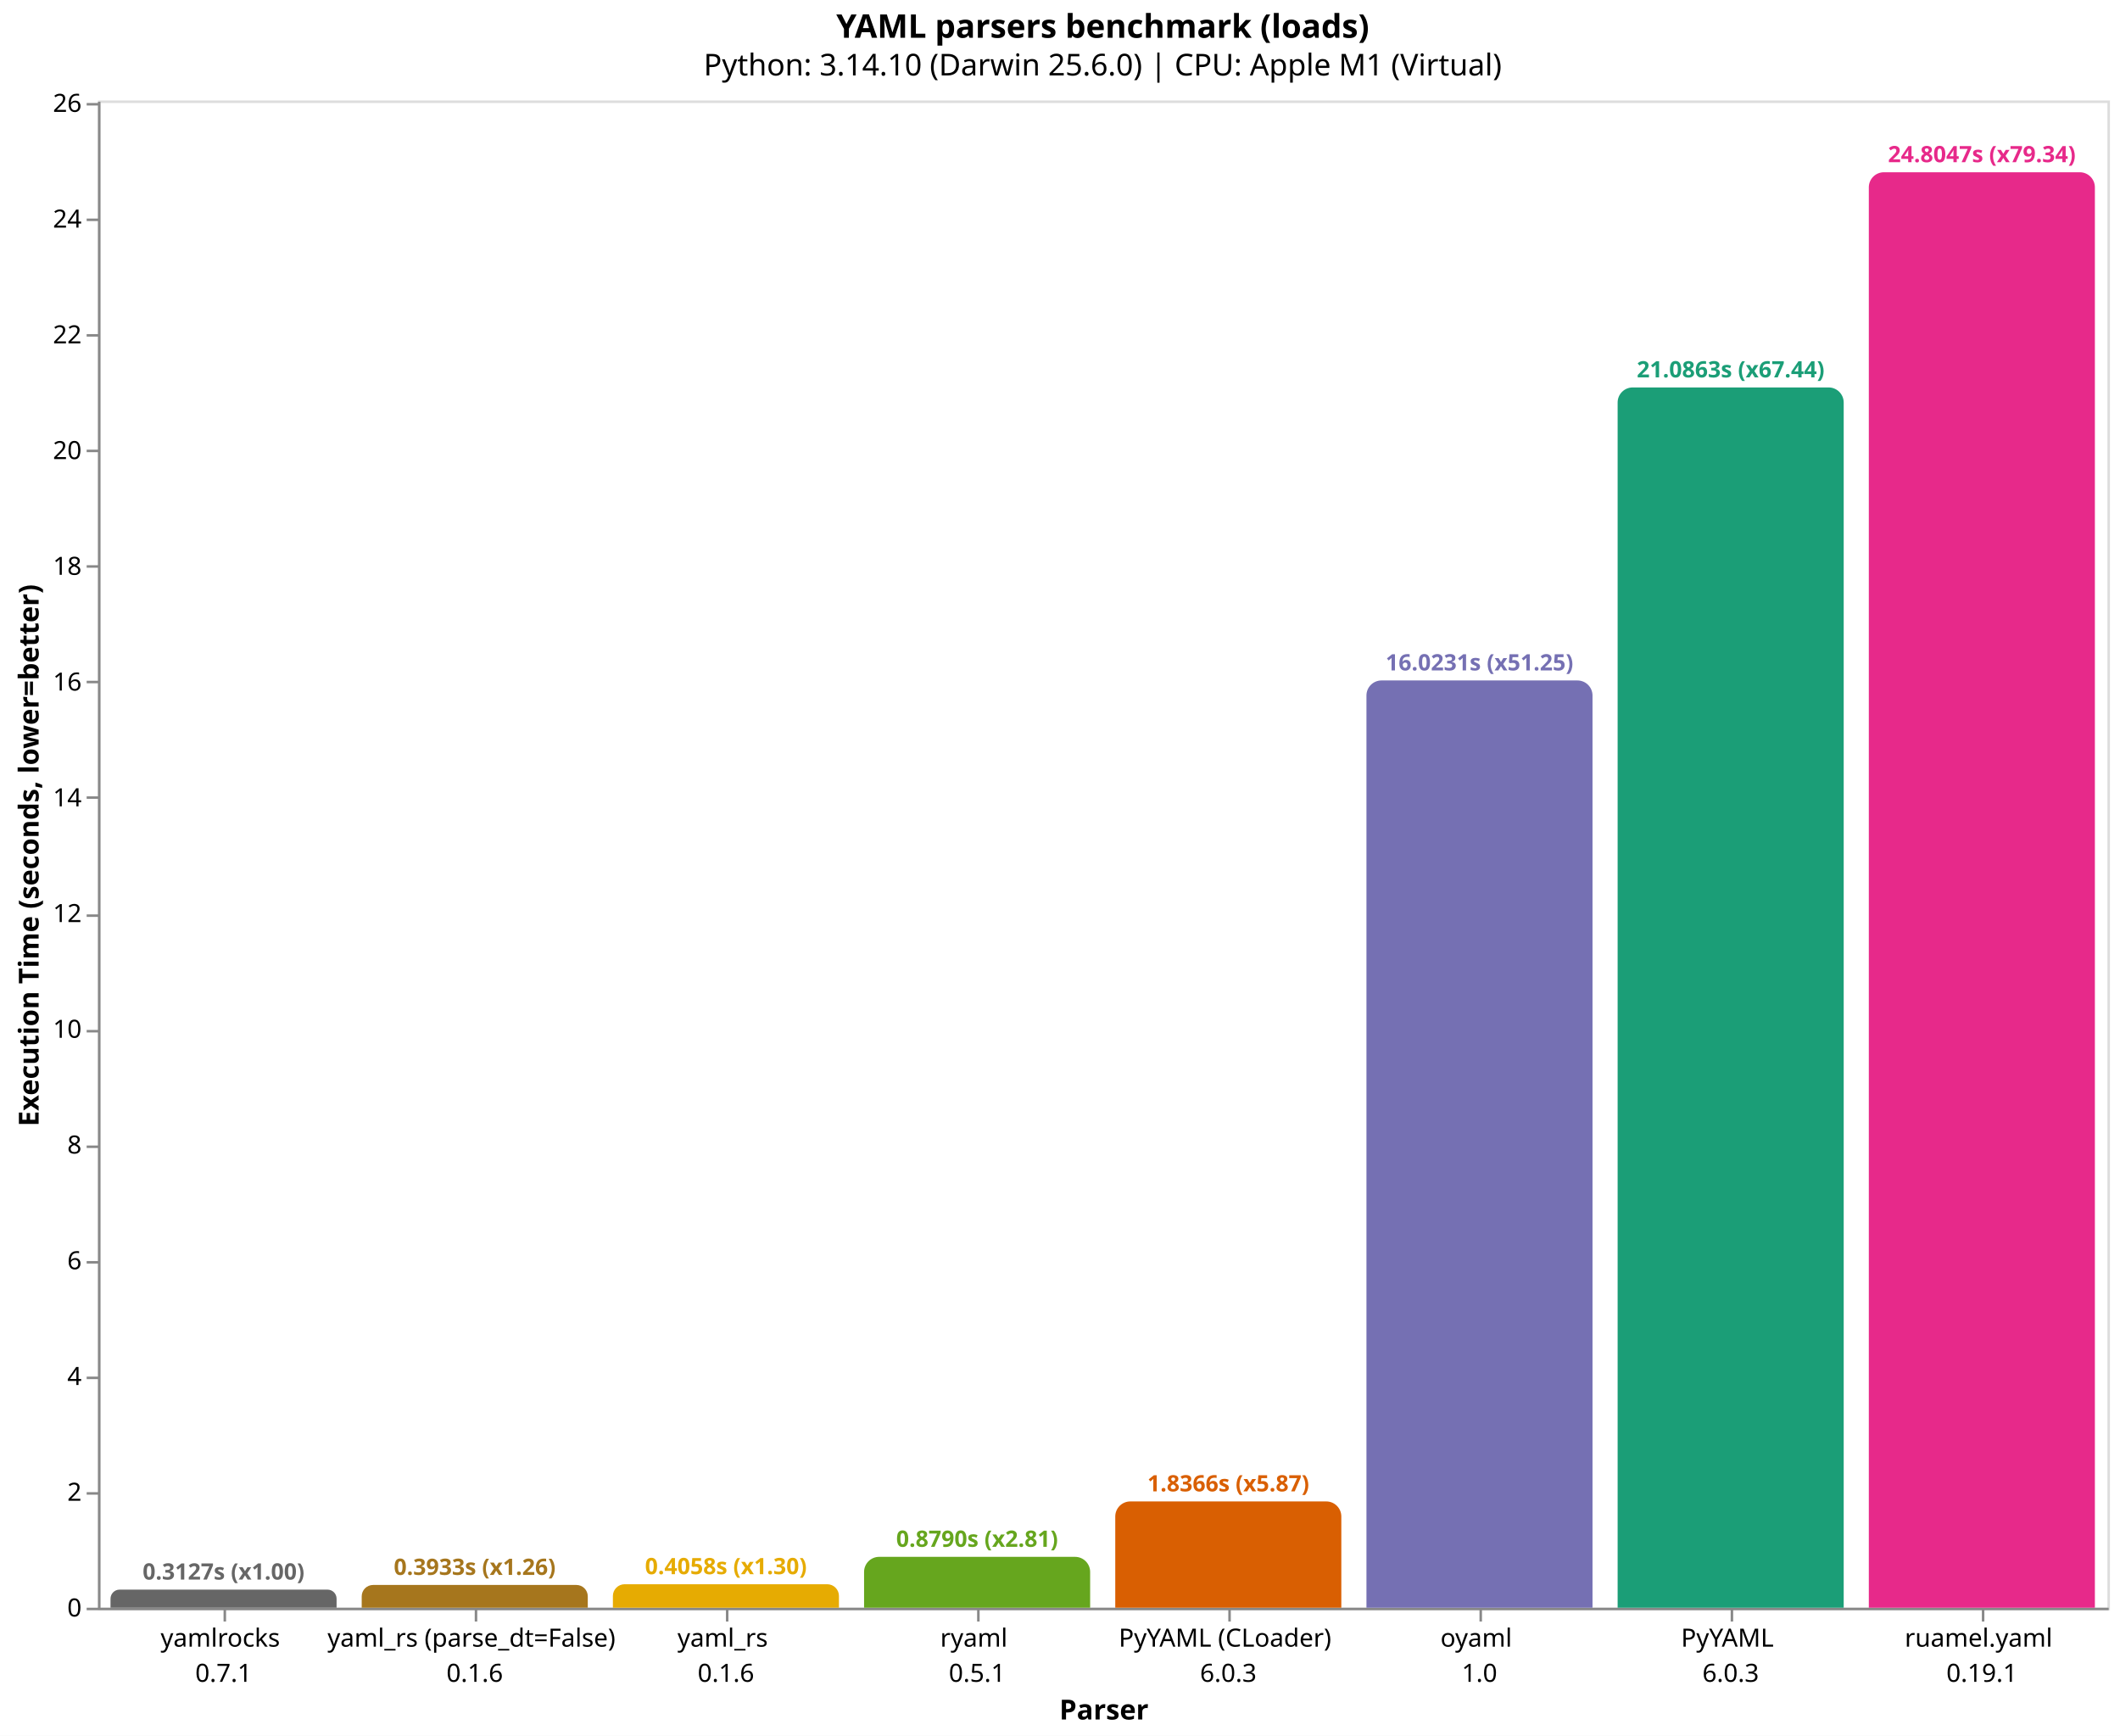
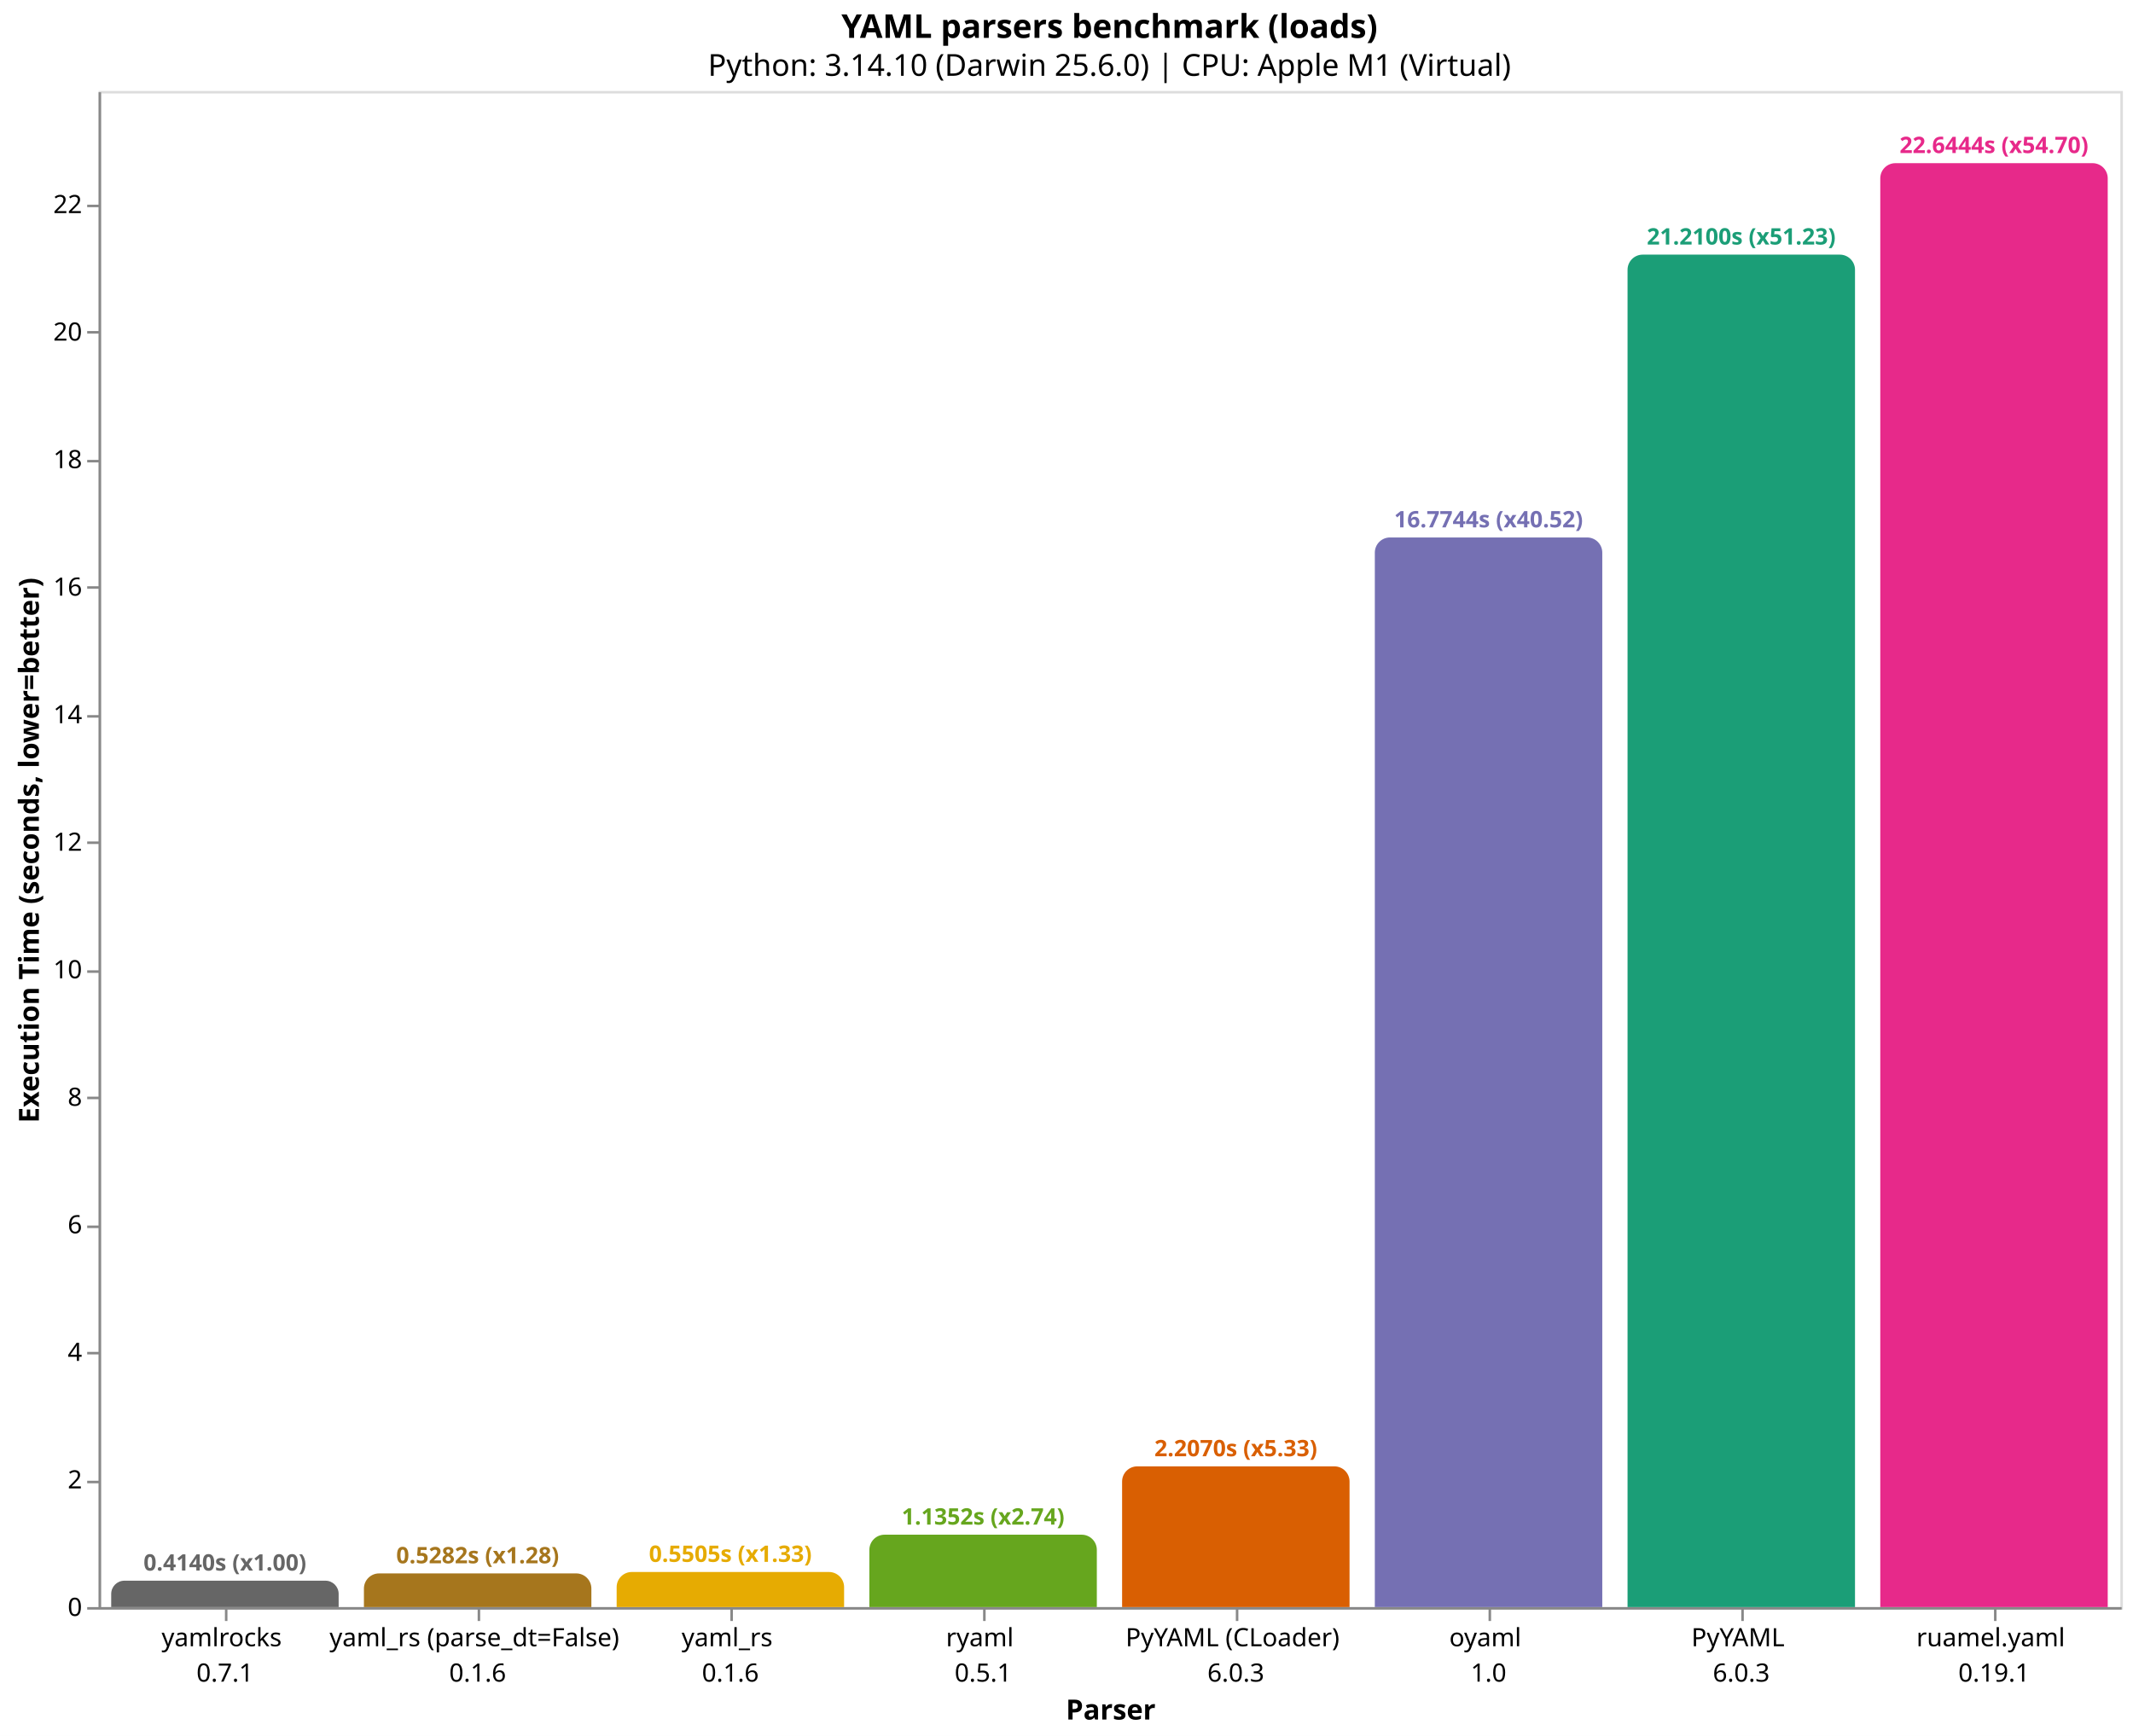
- <svg xmlns="http://www.w3.org/2000/svg" version="1.1" class="marks" width="844" height="691" viewBox="0 0 844 691">
-   <rect width="844" height="691" fill="white" />
-   <g fill="none" stroke-miterlimit="10" transform="translate(39,40)">
+ <svg xmlns="http://www.w3.org/2000/svg" version="1.1" class="marks" width="844" height="687" viewBox="0 0 844 687">
+   <rect width="844" height="687" fill="white" />
+   <g fill="none" stroke-miterlimit="10" transform="translate(39,36)">
    <g class="mark-group role-frame root" role="graphics-object" aria-roledescription="group mark container">
      <g transform="translate(0,0)">
        <path class="background" aria-hidden="true" d="M0.5,0.5h800v600h-800Z" stroke="#ddd" />
        <g>
          <g class="mark-group role-axis" role="graphics-symbol" aria-roledescription="axis" aria-label="X-axis titled 'Parser' for a discrete scale with 8 values: yamlrocks&#10;0.7.1, yaml_rs (parse_dt=False)&#10;0.1.6, yaml_rs&#10;0.1.6, ryaml&#10;0.5.1, PyYAML (CLoader)&#10;6.0.3, ending with ruamel.yaml&#10;0.19.1">
            <g transform="translate(0.5,600.5)">
              <path class="background" aria-hidden="true" d="M0,0h0v0h0Z" pointer-events="none" />
              <g>
                <g class="mark-rule role-axis-tick" pointer-events="none">
                  <line transform="translate(50,0)" x2="0" y2="5" stroke="#888" stroke-width="1" opacity="1" />
                  <line transform="translate(150,0)" x2="0" y2="5" stroke="#888" stroke-width="1" opacity="1" />
                  <line transform="translate(250,0)" x2="0" y2="5" stroke="#888" stroke-width="1" opacity="1" />
                  <line transform="translate(350,0)" x2="0" y2="5" stroke="#888" stroke-width="1" opacity="1" />
                  <line transform="translate(450,0)" x2="0" y2="5" stroke="#888" stroke-width="1" opacity="1" />
                  <line transform="translate(550,0)" x2="0" y2="5" stroke="#888" stroke-width="1" opacity="1" />
                  <line transform="translate(650,0)" x2="0" y2="5" stroke="#888" stroke-width="1" opacity="1" />
                  <line transform="translate(750,0)" x2="0" y2="5" stroke="#888" stroke-width="1" opacity="1" />
                </g>
                <g class="mark-text role-axis-label" pointer-events="none">
                  <text text-anchor="middle" transform="translate(49.5,15)" font-family="sans-serif" font-size="10px" fill="#000" opacity="1">
                    <tspan>yamlrocks</tspan>
                    <tspan x="0" dy="14">0.7.1</tspan>
                  </text>
                  <text text-anchor="middle" transform="translate(149.5,15)" font-family="sans-serif" font-size="10px" fill="#000" opacity="1">
                    <tspan>yaml_rs (parse_dt=False)</tspan>
                    <tspan x="0" dy="14">0.1.6</tspan>
                  </text>
                  <text text-anchor="middle" transform="translate(249.5,15)" font-family="sans-serif" font-size="10px" fill="#000" opacity="1">
                    <tspan>yaml_rs</tspan>
                    <tspan x="0" dy="14">0.1.6</tspan>
                  </text>
                  <text text-anchor="middle" transform="translate(349.5,15)" font-family="sans-serif" font-size="10px" fill="#000" opacity="1">
                    <tspan>ryaml</tspan>
                    <tspan x="0" dy="14">0.5.1</tspan>
                  </text>
                  <text text-anchor="middle" transform="translate(449.5,15)" font-family="sans-serif" font-size="10px" fill="#000" opacity="1">
                    <tspan>PyYAML (CLoader)</tspan>
                    <tspan x="0" dy="14">6.0.3</tspan>
                  </text>
                  <text text-anchor="middle" transform="translate(549.5,15)" font-family="sans-serif" font-size="10px" fill="#000" opacity="1">
                    <tspan>oyaml</tspan>
                    <tspan x="0" dy="14">1.0</tspan>
                  </text>
                  <text text-anchor="middle" transform="translate(649.5,15)" font-family="sans-serif" font-size="10px" fill="#000" opacity="1">
                    <tspan>PyYAML</tspan>
                    <tspan x="0" dy="14">6.0.3</tspan>
                  </text>
                  <text text-anchor="middle" transform="translate(749.5,15)" font-family="sans-serif" font-size="10px" fill="#000" opacity="1">
                    <tspan>ruamel.yaml</tspan>
                    <tspan x="0" dy="14">0.19.1</tspan>
                  </text>
                </g>
                <g class="mark-rule role-axis-domain" pointer-events="none">
                  <line transform="translate(0,0)" x2="800" y2="0" stroke="#888" stroke-width="1" opacity="1" />
                </g>
                <g class="mark-text role-axis-title" pointer-events="none">
                  <text text-anchor="middle" transform="translate(400,44)" font-family="sans-serif" font-size="11px" font-weight="bold" fill="#000" opacity="1">Parser</text>
                </g>
              </g>
              <path class="foreground" aria-hidden="true" d="" pointer-events="none" display="none" />
            </g>
          </g>
-           <g class="mark-group role-axis" role="graphics-symbol" aria-roledescription="axis" aria-label="Y-axis titled 'Execution Time (seconds, lower=better)' for a linear scale with values from 0 to 26">
+           <g class="mark-group role-axis" role="graphics-symbol" aria-roledescription="axis" aria-label="Y-axis titled 'Execution Time (seconds, lower=better)' for a linear scale with values from 0 to 24">
            <g transform="translate(0.5,0.5)">
              <path class="background" aria-hidden="true" d="M0,0h0v0h0Z" pointer-events="none" />
              <g>
                <g class="mark-rule role-axis-tick" pointer-events="none">
                  <line transform="translate(0,600)" x2="-5" y2="0" stroke="#888" stroke-width="1" opacity="1" />
-                   <line transform="translate(0,554)" x2="-5" y2="0" stroke="#888" stroke-width="1" opacity="1" />
-                   <line transform="translate(0,508)" x2="-5" y2="0" stroke="#888" stroke-width="1" opacity="1" />
-                   <line transform="translate(0,462)" x2="-5" y2="0" stroke="#888" stroke-width="1" opacity="1" />
-                   <line transform="translate(0,416)" x2="-5" y2="0" stroke="#888" stroke-width="1" opacity="1" />
-                   <line transform="translate(0,370)" x2="-5" y2="0" stroke="#888" stroke-width="1" opacity="1" />
-                   <line transform="translate(0,324)" x2="-5" y2="0" stroke="#888" stroke-width="1" opacity="1" />
-                   <line transform="translate(0,277)" x2="-5" y2="0" stroke="#888" stroke-width="1" opacity="1" />
-                   <line transform="translate(0,231)" x2="-5" y2="0" stroke="#888" stroke-width="1" opacity="1" />
-                   <line transform="translate(0,185)" x2="-5" y2="0" stroke="#888" stroke-width="1" opacity="1" />
-                   <line transform="translate(0,139)" x2="-5" y2="0" stroke="#888" stroke-width="1" opacity="1" />
-                   <line transform="translate(0,93)" x2="-5" y2="0" stroke="#888" stroke-width="1" opacity="1" />
-                   <line transform="translate(0,47)" x2="-5" y2="0" stroke="#888" stroke-width="1" opacity="1" />
-                   <line transform="translate(0,1)" x2="-5" y2="0" stroke="#888" stroke-width="1" opacity="1" />
+                   <line transform="translate(0,550)" x2="-5" y2="0" stroke="#888" stroke-width="1" opacity="1" />
+                   <line transform="translate(0,499)" x2="-5" y2="0" stroke="#888" stroke-width="1" opacity="1" />
+                   <line transform="translate(0,449)" x2="-5" y2="0" stroke="#888" stroke-width="1" opacity="1" />
+                   <line transform="translate(0,398)" x2="-5" y2="0" stroke="#888" stroke-width="1" opacity="1" />
+                   <line transform="translate(0,348)" x2="-5" y2="0" stroke="#888" stroke-width="1" opacity="1" />
+                   <line transform="translate(0,297)" x2="-5" y2="0" stroke="#888" stroke-width="1" opacity="1" />
+                   <line transform="translate(0,247)" x2="-5" y2="0" stroke="#888" stroke-width="1" opacity="1" />
+                   <line transform="translate(0,196)" x2="-5" y2="0" stroke="#888" stroke-width="1" opacity="1" />
+                   <line transform="translate(0,146)" x2="-5" y2="0" stroke="#888" stroke-width="1" opacity="1" />
+                   <line transform="translate(0,95)" x2="-5" y2="0" stroke="#888" stroke-width="1" opacity="1" />
+                   <line transform="translate(0,45)" x2="-5" y2="0" stroke="#888" stroke-width="1" opacity="1" />
                </g>
                <g class="mark-text role-axis-label" pointer-events="none">
                  <text text-anchor="end" transform="translate(-7,603)" font-family="sans-serif" font-size="10px" fill="#000" opacity="1">0</text>
-                   <text text-anchor="end" transform="translate(-7,556.9258)" font-family="sans-serif" font-size="10px" fill="#000" opacity="1">2</text>
-                   <text text-anchor="end" transform="translate(-7,510.8516)" font-family="sans-serif" font-size="10px" fill="#000" opacity="1">4</text>
-                   <text text-anchor="end" transform="translate(-7,464.7773)" font-family="sans-serif" font-size="10px" fill="#000" opacity="1">6</text>
-                   <text text-anchor="end" transform="translate(-7,418.7031)" font-family="sans-serif" font-size="10px" fill="#000" opacity="1">8</text>
-                   <text text-anchor="end" transform="translate(-7,372.6289)" font-family="sans-serif" font-size="10px" fill="#000" opacity="1">10</text>
-                   <text text-anchor="end" transform="translate(-7,326.5547)" font-family="sans-serif" font-size="10px" fill="#000" opacity="1">12</text>
-                   <text text-anchor="end" transform="translate(-7,280.4805)" font-family="sans-serif" font-size="10px" fill="#000" opacity="1">14</text>
-                   <text text-anchor="end" transform="translate(-7,234.4062)" font-family="sans-serif" font-size="10px" fill="#000" opacity="1">16</text>
-                   <text text-anchor="end" transform="translate(-7,188.332)" font-family="sans-serif" font-size="10px" fill="#000" opacity="1">18</text>
-                   <text text-anchor="end" transform="translate(-7,142.2578)" font-family="sans-serif" font-size="10px" fill="#000" opacity="1">20</text>
-                   <text text-anchor="end" transform="translate(-7,96.18358)" font-family="sans-serif" font-size="10px" fill="#000" opacity="1">22</text>
-                   <text text-anchor="end" transform="translate(-7,50.10936)" font-family="sans-serif" font-size="10px" fill="#000" opacity="1">24</text>
-                   <text text-anchor="end" transform="translate(-7,4.035137)" font-family="sans-serif" font-size="10px" fill="#000" opacity="1">26</text>
+                   <text text-anchor="end" transform="translate(-7,552.5302)" font-family="sans-serif" font-size="10px" fill="#000" opacity="1">2</text>
+                   <text text-anchor="end" transform="translate(-7,502.0605)" font-family="sans-serif" font-size="10px" fill="#000" opacity="1">4</text>
+                   <text text-anchor="end" transform="translate(-7,451.5907)" font-family="sans-serif" font-size="10px" fill="#000" opacity="1">6</text>
+                   <text text-anchor="end" transform="translate(-7,401.1209)" font-family="sans-serif" font-size="10px" fill="#000" opacity="1">8</text>
+                   <text text-anchor="end" transform="translate(-7,350.6511)" font-family="sans-serif" font-size="10px" fill="#000" opacity="1">10</text>
+                   <text text-anchor="end" transform="translate(-7,300.1814)" font-family="sans-serif" font-size="10px" fill="#000" opacity="1">12</text>
+                   <text text-anchor="end" transform="translate(-7,249.7116)" font-family="sans-serif" font-size="10px" fill="#000" opacity="1">14</text>
+                   <text text-anchor="end" transform="translate(-7,199.2418)" font-family="sans-serif" font-size="10px" fill="#000" opacity="1">16</text>
+                   <text text-anchor="end" transform="translate(-7,148.772)" font-family="sans-serif" font-size="10px" fill="#000" opacity="1">18</text>
+                   <text text-anchor="end" transform="translate(-7,98.30226)" font-family="sans-serif" font-size="10px" fill="#000" opacity="1">20</text>
+                   <text text-anchor="end" transform="translate(-7,47.83249)" font-family="sans-serif" font-size="10px" fill="#000" opacity="1">22</text>
                </g>
                <g class="mark-rule role-axis-domain" pointer-events="none">
                  <line transform="translate(0,600)" x2="0" y2="-600" stroke="#888" stroke-width="1" opacity="1" />
                </g>
                <g class="mark-text role-axis-title" pointer-events="none">
                  <text text-anchor="middle" transform="translate(-22.12305,300) rotate(-90) translate(0,-2)" font-family="sans-serif" font-size="11px" font-weight="bold" fill="#000" opacity="1">Execution Time (seconds, lower=better)</text>
                </g>
              </g>
              <path class="foreground" aria-hidden="true" d="" pointer-events="none" display="none" />
            </g>
          </g>
          <g class="mark-group role-scope" role="graphics-object" aria-roledescription="group mark container">
-             <g transform="translate(5,592.7973)">
-               <path class="background" aria-hidden="true" d="M3.601,0L86.399,0C88.386,0,90,1.614,90,3.601L90,7.203C90,7.203,90,7.203,90,7.203L0,7.203C0,7.203,0,7.203,0,7.203L0,3.601C0,1.614,1.614,0,3.601,0Z" />
+             <g transform="translate(5,589.5532)">
+               <path class="background" aria-hidden="true" d="M5.223,0L84.777,0C87.659,0,90,2.341,90,5.223L90,10.447C90,10.447,90,10.447,90,10.447L0,10.447C0,10.447,0,10.447,0,10.447L0,5.223C0,2.341,2.341,0,5.223,0Z" />
              <g clip-path="url(#clip1)">
                <g class="mark-group role-scope" role="graphics-object" aria-roledescription="group mark container">
-                   <g transform="translate(0,-592.7973)">
-                     <path class="background" aria-hidden="true" d="M0,0h90v0h-90Z" />
-                     <g>
-                       <g class="mark-rect role-mark layer_0_marks" role="graphics-object" aria-roledescription="rect mark container">
-                         <path aria-label="Parser: yamlrocks&#10;0.7.1; Execution Time (seconds, lower=better): 0.312656013667; parser: yamlrocks; Execution Time (s): 0.3127; Slowdown: 1.00" role="graphics-symbol" aria-roledescription="bar" d="M0,592.797h90v7.203h-90Z" fill="#666666" />
-                       </g>
-                     </g>
-                     <path class="foreground" aria-hidden="true" d="" display="none" />
-                   </g>
-                 </g>
-               </g>
-               <path class="foreground" aria-hidden="true" d="" display="none" />
-             </g>
-             <g transform="translate(105,590.9389)">
-               <path class="background" aria-hidden="true" d="M4.531,0L85.469,0C87.97,0,90,2.03,90,4.531L90,9.061C90,9.061,90,9.061,90,9.061L0,9.061C0,9.061,0,9.061,0,9.061L0,4.531C0,2.03,2.03,0,4.531,0Z" />
+                   <g transform="translate(0,-589.5532)">
+                     <path class="background" aria-hidden="true" d="M0,0h90v0h-90Z" />
+                     <g>
+                       <g class="mark-rect role-mark layer_0_marks" role="graphics-object" aria-roledescription="rect mark container">
+                         <path aria-label="Parser: yamlrocks&#10;0.7.1; Execution Time (seconds, lower=better): 0.413980694667; parser: yamlrocks; Execution Time (s): 0.4140; Slowdown: 1.00" role="graphics-symbol" aria-roledescription="bar" d="M0,589.553h90v10.447h-90Z" fill="#666666" />
+                       </g>
+                     </g>
+                     <path class="foreground" aria-hidden="true" d="" display="none" />
+                   </g>
+                 </g>
+               </g>
+               <path class="foreground" aria-hidden="true" d="" display="none" />
+             </g>
+             <g transform="translate(105,586.6718)">
+               <path class="background" aria-hidden="true" d="M6,0L84,0C87.311,0,90,2.689,90,6L90,13.328C90,13.328,90,13.328,90,13.328L0,13.328C0,13.328,0,13.328,0,13.328L0,6C0,2.689,2.689,0,6,0Z" />
              <g clip-path="url(#clip2)">
                <g class="mark-group role-scope" role="graphics-object" aria-roledescription="group mark container">
-                   <g transform="translate(0,-590.9389)">
-                     <path class="background" aria-hidden="true" d="M0,0h90v0h-90Z" />
-                     <g>
-                       <g class="mark-rect role-mark layer_0_marks" role="graphics-object" aria-roledescription="rect mark container">
-                         <path aria-label="Parser: yaml_rs (parse_dt=False)&#10;0.1.6; Execution Time (seconds, lower=better): 0.393325222333; parser: yaml_rs (parse_dt=False); Execution Time (s): 0.3933; Slowdown: 1.26" role="graphics-symbol" aria-roledescription="bar" d="M0,590.939h90v9.061h-90Z" fill="#a6761d" />
-                       </g>
-                     </g>
-                     <path class="foreground" aria-hidden="true" d="" display="none" />
-                   </g>
-                 </g>
-               </g>
-               <path class="foreground" aria-hidden="true" d="" display="none" />
-             </g>
-             <g transform="translate(205,590.6516)">
-               <path class="background" aria-hidden="true" d="M4.674,0L85.326,0C87.906,0,90,2.094,90,4.674L90,9.348C90,9.348,90,9.348,90,9.348L0,9.348C0,9.348,0,9.348,0,9.348L0,4.674C0,2.094,2.094,0,4.674,0Z" />
+                   <g transform="translate(0,-586.6718)">
+                     <path class="background" aria-hidden="true" d="M0,0h90v0h-90Z" />
+                     <g>
+                       <g class="mark-rect role-mark layer_0_marks" role="graphics-object" aria-roledescription="rect mark container">
+                         <path aria-label="Parser: yaml_rs (parse_dt=False)&#10;0.1.6; Execution Time (seconds, lower=better): 0.528167180667; parser: yaml_rs (parse_dt=False); Execution Time (s): 0.5282; Slowdown: 1.28" role="graphics-symbol" aria-roledescription="bar" d="M0,586.672h90v13.328h-90Z" fill="#a6761d" />
+                       </g>
+                     </g>
+                     <path class="foreground" aria-hidden="true" d="" display="none" />
+                   </g>
+                 </g>
+               </g>
+               <path class="foreground" aria-hidden="true" d="" display="none" />
+             </g>
+             <g transform="translate(205,586.1094)">
+               <path class="background" aria-hidden="true" d="M6,0L84,0C87.311,0,90,2.689,90,6L90,13.891C90,13.891,90,13.891,90,13.891L0,13.891C0,13.891,0,13.891,0,13.891L0,6C0,2.689,2.689,0,6,0Z" />
              <g clip-path="url(#clip3)">
                <g class="mark-group role-scope" role="graphics-object" aria-roledescription="group mark container">
-                   <g transform="translate(0,-590.6516)">
-                     <path class="background" aria-hidden="true" d="M0,0h90v0h-90Z" />
-                     <g>
-                       <g class="mark-rect role-mark layer_0_marks" role="graphics-object" aria-roledescription="rect mark container">
-                         <path aria-label="Parser: yaml_rs&#10;0.1.6; Execution Time (seconds, lower=better): 0.405795555333; parser: yaml_rs; Execution Time (s): 0.4058; Slowdown: 1.30" role="graphics-symbol" aria-roledescription="bar" d="M0,590.652h90v9.348h-90Z" fill="#e6ab02" />
-                       </g>
-                     </g>
-                     <path class="foreground" aria-hidden="true" d="" display="none" />
-                   </g>
-                 </g>
-               </g>
-               <path class="foreground" aria-hidden="true" d="" display="none" />
-             </g>
-             <g transform="translate(305,579.751)">
-               <path class="background" aria-hidden="true" d="M6,0L84,0C87.311,0,90,2.689,90,6L90,20.249C90,20.249,90,20.249,90,20.249L0,20.249C0,20.249,0,20.249,0,20.249L0,6C0,2.689,2.689,0,6,0Z" />
+                   <g transform="translate(0,-586.1094)">
+                     <path class="background" aria-hidden="true" d="M0,0h90v0h-90Z" />
+                     <g>
+                       <g class="mark-rect role-mark layer_0_marks" role="graphics-object" aria-roledescription="rect mark container">
+                         <path aria-label="Parser: yaml_rs&#10;0.1.6; Execution Time (seconds, lower=better): 0.550451083667; parser: yaml_rs; Execution Time (s): 0.5505; Slowdown: 1.33" role="graphics-symbol" aria-roledescription="bar" d="M0,586.109h90v13.891h-90Z" fill="#e6ab02" />
+                       </g>
+                     </g>
+                     <path class="foreground" aria-hidden="true" d="" display="none" />
+                   </g>
+                 </g>
+               </g>
+               <path class="foreground" aria-hidden="true" d="" display="none" />
+             </g>
+             <g transform="translate(305,571.3522)">
+               <path class="background" aria-hidden="true" d="M6,0L84,0C87.311,0,90,2.689,90,6L90,28.648C90,28.648,90,28.648,90,28.648L0,28.648C0,28.648,0,28.648,0,28.648L0,6C0,2.689,2.689,0,6,0Z" />
              <g clip-path="url(#clip4)">
                <g class="mark-group role-scope" role="graphics-object" aria-roledescription="group mark container">
-                   <g transform="translate(0,-579.751)">
-                     <path class="background" aria-hidden="true" d="M0,0h90v0h-90Z" />
-                     <g>
-                       <g class="mark-rect role-mark layer_0_marks" role="graphics-object" aria-roledescription="rect mark container">
-                         <path aria-label="Parser: ryaml&#10;0.5.1; Execution Time (seconds, lower=better): 0.878972889; parser: ryaml; Execution Time (s): 0.8790; Slowdown: 2.81" role="graphics-symbol" aria-roledescription="bar" d="M0,579.751h90v20.249h-90Z" fill="#66a61e" />
-                       </g>
-                     </g>
-                     <path class="foreground" aria-hidden="true" d="" display="none" />
-                   </g>
-                 </g>
-               </g>
-               <path class="foreground" aria-hidden="true" d="" display="none" />
-             </g>
-             <g transform="translate(405,557.6895)">
-               <path class="background" aria-hidden="true" d="M6,0L84,0C87.311,0,90,2.689,90,6L90,42.311C90,42.311,90,42.311,90,42.311L0,42.311C0,42.311,0,42.311,0,42.311L0,6C0,2.689,2.689,0,6,0Z" />
+                   <g transform="translate(0,-571.3522)">
+                     <path class="background" aria-hidden="true" d="M0,0h90v0h-90Z" />
+                     <g>
+                       <g class="mark-rect role-mark layer_0_marks" role="graphics-object" aria-roledescription="rect mark container">
+                         <path aria-label="Parser: ryaml&#10;0.5.1; Execution Time (seconds, lower=better): 1.13524400033; parser: ryaml; Execution Time (s): 1.1352; Slowdown: 2.74" role="graphics-symbol" aria-roledescription="bar" d="M0,571.352h90v28.648h-90Z" fill="#66a61e" />
+                       </g>
+                     </g>
+                     <path class="foreground" aria-hidden="true" d="" display="none" />
+                   </g>
+                 </g>
+               </g>
+               <path class="foreground" aria-hidden="true" d="" display="none" />
+             </g>
+             <g transform="translate(405,544.3077)">
+               <path class="background" aria-hidden="true" d="M6,0L84,0C87.311,0,90,2.689,90,6L90,55.692C90,55.692,90,55.692,90,55.692L0,55.692C0,55.692,0,55.692,0,55.692L0,6C0,2.689,2.689,0,6,0Z" />
              <g clip-path="url(#clip5)">
                <g class="mark-group role-scope" role="graphics-object" aria-roledescription="group mark container">
-                   <g transform="translate(0,-557.6895)">
-                     <path class="background" aria-hidden="true" d="M0,0h90v0h-90Z" />
-                     <g>
-                       <g class="mark-rect role-mark layer_0_marks" role="graphics-object" aria-roledescription="rect mark container">
-                         <path aria-label="Parser: PyYAML (CLoader)&#10;6.0.3; Execution Time (seconds, lower=better): 1.836624097; parser: PyYAML (CLoader); Execution Time (s): 1.8366; Slowdown: 5.87" role="graphics-symbol" aria-roledescription="bar" d="M0,557.689h90v42.311h-90Z" fill="#d95f02" />
-                       </g>
-                     </g>
-                     <path class="foreground" aria-hidden="true" d="" display="none" />
-                   </g>
-                 </g>
-               </g>
-               <path class="foreground" aria-hidden="true" d="" display="none" />
-             </g>
-             <g transform="translate(505,230.875)">
-               <path class="background" aria-hidden="true" d="M6,0L84,0C87.311,0,90,2.689,90,6L90,369.125C90,369.125,90,369.125,90,369.125L0,369.125C0,369.125,0,369.125,0,369.125L0,6C0,2.689,2.689,0,6,0Z" />
+                   <g transform="translate(0,-544.3077)">
+                     <path class="background" aria-hidden="true" d="M0,0h90v0h-90Z" />
+                     <g>
+                       <g class="mark-rect role-mark layer_0_marks" role="graphics-object" aria-roledescription="rect mark container">
+                         <path aria-label="Parser: PyYAML (CLoader)&#10;6.0.3; Execution Time (seconds, lower=better): 2.20695606933; parser: PyYAML (CLoader); Execution Time (s): 2.2070; Slowdown: 5.33" role="graphics-symbol" aria-roledescription="bar" d="M0,544.308h90v55.692h-90Z" fill="#d95f02" />
+                       </g>
+                     </g>
+                     <path class="foreground" aria-hidden="true" d="" display="none" />
+                   </g>
+                 </g>
+               </g>
+               <path class="foreground" aria-hidden="true" d="" display="none" />
+             </g>
+             <g transform="translate(505,176.6998)">
+               <path class="background" aria-hidden="true" d="M6,0L84,0C87.311,0,90,2.689,90,6L90,423.3C90,423.3,90,423.3,90,423.3L0,423.3C0,423.3,0,423.3,0,423.3L0,6C0,2.689,2.689,0,6,0Z" />
              <g clip-path="url(#clip6)">
                <g class="mark-group role-scope" role="graphics-object" aria-roledescription="group mark container">
-                   <g transform="translate(0,-230.875)">
-                     <path class="background" aria-hidden="true" d="M0,0h90v0h-90Z" />
-                     <g>
-                       <g class="mark-rect role-mark layer_0_marks" role="graphics-object" aria-roledescription="rect mark container">
-                         <path aria-label="Parser: oyaml&#10;1.0; Execution Time (seconds, lower=better): 16.023061139; parser: oyaml; Execution Time (s): 16.0231; Slowdown: 51.25" role="graphics-symbol" aria-roledescription="bar" d="M0,230.875h90v369.125h-90Z" fill="#7570b3" />
-                       </g>
-                     </g>
-                     <path class="foreground" aria-hidden="true" d="" display="none" />
-                   </g>
-                 </g>
-               </g>
-               <path class="foreground" aria-hidden="true" d="" display="none" />
-             </g>
-             <g transform="translate(605,114.232)">
-               <path class="background" aria-hidden="true" d="M6,0L84,0C87.311,0,90,2.689,90,6L90,485.768C90,485.768,90,485.768,90,485.768L0,485.768C0,485.768,0,485.768,0,485.768L0,6C0,2.689,2.689,0,6,0Z" />
+                   <g transform="translate(0,-176.6998)">
+                     <path class="background" aria-hidden="true" d="M0,0h90v0h-90Z" />
+                     <g>
+                       <g class="mark-rect role-mark layer_0_marks" role="graphics-object" aria-roledescription="rect mark container">
+                         <path aria-label="Parser: oyaml&#10;1.0; Execution Time (seconds, lower=better): 16.7744060973; parser: oyaml; Execution Time (s): 16.7744; Slowdown: 40.52" role="graphics-symbol" aria-roledescription="bar" d="M0,176.7h90v423.3h-90Z" fill="#7570b3" />
+                       </g>
+                     </g>
+                     <path class="foreground" aria-hidden="true" d="" display="none" />
+                   </g>
+                 </g>
+               </g>
+               <path class="foreground" aria-hidden="true" d="" display="none" />
+             </g>
+             <g transform="translate(605,64.76921)">
+               <path class="background" aria-hidden="true" d="M6,0L84,0C87.311,0,90,2.689,90,6L90,535.231C90,535.231,90,535.231,90,535.231L0,535.231C0,535.231,0,535.231,0,535.231L0,6C0,2.689,2.689,0,6,0Z" />
              <g clip-path="url(#clip7)">
                <g class="mark-group role-scope" role="graphics-object" aria-roledescription="group mark container">
-                   <g transform="translate(0,-114.232)">
-                     <path class="background" aria-hidden="true" d="M0,0h90v0h-90Z" />
-                     <g>
-                       <g class="mark-rect role-mark layer_0_marks" role="graphics-object" aria-roledescription="rect mark container">
-                         <path aria-label="Parser: PyYAML&#10;6.0.3; Execution Time (seconds, lower=better): 21.0863264587; parser: PyYAML; Execution Time (s): 21.0863; Slowdown: 67.44" role="graphics-symbol" aria-roledescription="bar" d="M0,114.232h90v485.768h-90Z" fill="#1b9e77" />
+                   <g transform="translate(0,-64.76921)">
+                     <path class="background" aria-hidden="true" d="M0,0h90v0h-90Z" />
+                     <g>
+                       <g class="mark-rect role-mark layer_0_marks" role="graphics-object" aria-roledescription="rect mark container">
+                         <path aria-label="Parser: PyYAML&#10;6.0.3; Execution Time (seconds, lower=better): 21.209953972; parser: PyYAML; Execution Time (s): 21.2100; Slowdown: 51.23" role="graphics-symbol" aria-roledescription="bar" d="M0,64.769h90v535.231h-90Z" fill="#1b9e77" />
                      </g>
                    </g>
                    <path class="foreground" aria-hidden="true" d="" display="none" />
                  </g>
                </g>
              </g>
              <path class="foreground" aria-hidden="true" d="" display="none" />
            </g>
            <g transform="translate(705,28.57143)">
              <path class="background" aria-hidden="true" d="M6,0L84,0C87.311,0,90,2.689,90,6L90,571.429C90,571.429,90,571.429,90,571.429L0,571.429C0,571.429,0,571.429,0,571.429L0,6C0,2.689,2.689,0,6,0Z" />
              <g clip-path="url(#clip8)">
                <g class="mark-group role-scope" role="graphics-object" aria-roledescription="group mark container">
                  <g transform="translate(0,-28.57143)">
                    <path class="background" aria-hidden="true" d="M0,0h90v0h-90Z" />
                    <g>
                      <g class="mark-rect role-mark layer_0_marks" role="graphics-object" aria-roledescription="rect mark container">
-                         <path aria-label="Parser: ruamel.yaml&#10;0.19.1; Execution Time (seconds, lower=better): 24.804698514; parser: ruamel.yaml; Execution Time (s): 24.8047; Slowdown: 79.34" role="graphics-symbol" aria-roledescription="bar" d="M0,28.571h90v571.429h-90Z" fill="#e7298a" />
+                         <path aria-label="Parser: ruamel.yaml&#10;0.19.1; Execution Time (seconds, lower=better): 22.6443880837; parser: ruamel.yaml; Execution Time (s): 22.6444; Slowdown: 54.70" role="graphics-symbol" aria-roledescription="bar" d="M0,28.571h90v571.429h-90Z" fill="#e7298a" />
                      </g>
                    </g>
                    <path class="foreground" aria-hidden="true" d="" display="none" />
                  </g>
                </g>
              </g>
              <path class="foreground" aria-hidden="true" d="" display="none" />
            </g>
          </g>
          <g class="mark-text role-mark layer_1_marks" role="graphics-object" aria-roledescription="text mark container">
-             <text aria-label="Parser: yamlrocks&#10;0.7.1; Execution Time (seconds, lower=better): 0.312656013667; parser: yamlrocks; label: 0.3127s (x1.00); Execution Time (s): 0.3127; Slowdown: 1.00" role="graphics-symbol" aria-roledescription="text mark" text-anchor="middle" transform="translate(50,588.7973)" font-family="sans-serif" font-size="9px" font-weight="bold" fill="#666666">0.3127s (x1.00)</text>
-             <text aria-label="Parser: yaml_rs (parse_dt=False)&#10;0.1.6; Execution Time (seconds, lower=better): 0.393325222333; parser: yaml_rs (parse_dt=False); label: 0.3933s (x1.26); Execution Time (s): 0.3933; Slowdown: 1.26" role="graphics-symbol" aria-roledescription="text mark" text-anchor="middle" transform="translate(150,586.9389)" font-family="sans-serif" font-size="9px" font-weight="bold" fill="#a6761d">0.3933s (x1.26)</text>
-             <text aria-label="Parser: yaml_rs&#10;0.1.6; Execution Time (seconds, lower=better): 0.405795555333; parser: yaml_rs; label: 0.4058s (x1.30); Execution Time (s): 0.4058; Slowdown: 1.30" role="graphics-symbol" aria-roledescription="text mark" text-anchor="middle" transform="translate(250,586.6516)" font-family="sans-serif" font-size="9px" font-weight="bold" fill="#e6ab02">0.4058s (x1.30)</text>
-             <text aria-label="Parser: ryaml&#10;0.5.1; Execution Time (seconds, lower=better): 0.878972889; parser: ryaml; label: 0.8790s (x2.81); Execution Time (s): 0.8790; Slowdown: 2.81" role="graphics-symbol" aria-roledescription="text mark" text-anchor="middle" transform="translate(350,575.751)" font-family="sans-serif" font-size="9px" font-weight="bold" fill="#66a61e">0.8790s (x2.81)</text>
-             <text aria-label="Parser: PyYAML (CLoader)&#10;6.0.3; Execution Time (seconds, lower=better): 1.836624097; parser: PyYAML (CLoader); label: 1.8366s (x5.87); Execution Time (s): 1.8366; Slowdown: 5.87" role="graphics-symbol" aria-roledescription="text mark" text-anchor="middle" transform="translate(450,553.6895)" font-family="sans-serif" font-size="9px" font-weight="bold" fill="#d95f02">1.8366s (x5.87)</text>
-             <text aria-label="Parser: oyaml&#10;1.0; Execution Time (seconds, lower=better): 16.023061139; parser: oyaml; label: 16.0231s (x51.25); Execution Time (s): 16.0231; Slowdown: 51.25" role="graphics-symbol" aria-roledescription="text mark" text-anchor="middle" transform="translate(550,226.875)" font-family="sans-serif" font-size="9px" font-weight="bold" fill="#7570b3">16.0231s (x51.25)</text>
-             <text aria-label="Parser: PyYAML&#10;6.0.3; Execution Time (seconds, lower=better): 21.0863264587; parser: PyYAML; label: 21.0863s (x67.44); Execution Time (s): 21.0863; Slowdown: 67.44" role="graphics-symbol" aria-roledescription="text mark" text-anchor="middle" transform="translate(650,110.232)" font-family="sans-serif" font-size="9px" font-weight="bold" fill="#1b9e77">21.0863s (x67.44)</text>
-             <text aria-label="Parser: ruamel.yaml&#10;0.19.1; Execution Time (seconds, lower=better): 24.804698514; parser: ruamel.yaml; label: 24.8047s (x79.34); Execution Time (s): 24.8047; Slowdown: 79.34" role="graphics-symbol" aria-roledescription="text mark" text-anchor="middle" transform="translate(750,24.57143)" font-family="sans-serif" font-size="9px" font-weight="bold" fill="#e7298a">24.8047s (x79.34)</text>
+             <text aria-label="Parser: yamlrocks&#10;0.7.1; Execution Time (seconds, lower=better): 0.413980694667; parser: yamlrocks; label: 0.4140s (x1.00); Execution Time (s): 0.4140; Slowdown: 1.00" role="graphics-symbol" aria-roledescription="text mark" text-anchor="middle" transform="translate(50,585.5532)" font-family="sans-serif" font-size="9px" font-weight="bold" fill="#666666">0.4140s (x1.00)</text>
+             <text aria-label="Parser: yaml_rs (parse_dt=False)&#10;0.1.6; Execution Time (seconds, lower=better): 0.528167180667; parser: yaml_rs (parse_dt=False); label: 0.5282s (x1.28); Execution Time (s): 0.5282; Slowdown: 1.28" role="graphics-symbol" aria-roledescription="text mark" text-anchor="middle" transform="translate(150,582.6718)" font-family="sans-serif" font-size="9px" font-weight="bold" fill="#a6761d">0.5282s (x1.28)</text>
+             <text aria-label="Parser: yaml_rs&#10;0.1.6; Execution Time (seconds, lower=better): 0.550451083667; parser: yaml_rs; label: 0.5505s (x1.33); Execution Time (s): 0.5505; Slowdown: 1.33" role="graphics-symbol" aria-roledescription="text mark" text-anchor="middle" transform="translate(250,582.1094)" font-family="sans-serif" font-size="9px" font-weight="bold" fill="#e6ab02">0.5505s (x1.33)</text>
+             <text aria-label="Parser: ryaml&#10;0.5.1; Execution Time (seconds, lower=better): 1.13524400033; parser: ryaml; label: 1.1352s (x2.74); Execution Time (s): 1.1352; Slowdown: 2.74" role="graphics-symbol" aria-roledescription="text mark" text-anchor="middle" transform="translate(350,567.3522)" font-family="sans-serif" font-size="9px" font-weight="bold" fill="#66a61e">1.1352s (x2.74)</text>
+             <text aria-label="Parser: PyYAML (CLoader)&#10;6.0.3; Execution Time (seconds, lower=better): 2.20695606933; parser: PyYAML (CLoader); label: 2.2070s (x5.33); Execution Time (s): 2.2070; Slowdown: 5.33" role="graphics-symbol" aria-roledescription="text mark" text-anchor="middle" transform="translate(450,540.3077)" font-family="sans-serif" font-size="9px" font-weight="bold" fill="#d95f02">2.2070s (x5.33)</text>
+             <text aria-label="Parser: oyaml&#10;1.0; Execution Time (seconds, lower=better): 16.7744060973; parser: oyaml; label: 16.7744s (x40.52); Execution Time (s): 16.7744; Slowdown: 40.52" role="graphics-symbol" aria-roledescription="text mark" text-anchor="middle" transform="translate(550,172.6998)" font-family="sans-serif" font-size="9px" font-weight="bold" fill="#7570b3">16.7744s (x40.52)</text>
+             <text aria-label="Parser: PyYAML&#10;6.0.3; Execution Time (seconds, lower=better): 21.209953972; parser: PyYAML; label: 21.2100s (x51.23); Execution Time (s): 21.2100; Slowdown: 51.23" role="graphics-symbol" aria-roledescription="text mark" text-anchor="middle" transform="translate(650,60.76921)" font-family="sans-serif" font-size="9px" font-weight="bold" fill="#1b9e77">21.2100s (x51.23)</text>
+             <text aria-label="Parser: ruamel.yaml&#10;0.19.1; Execution Time (seconds, lower=better): 22.6443880837; parser: ruamel.yaml; label: 22.6444s (x54.70); Execution Time (s): 22.6444; Slowdown: 54.70" role="graphics-symbol" aria-roledescription="text mark" text-anchor="middle" transform="translate(750,24.57143)" font-family="sans-serif" font-size="9px" font-weight="bold" fill="#e7298a">22.6444s (x54.70)</text>
          </g>
          <g class="mark-group role-title">
-             <g transform="translate(400,-34.96486)">
+             <g transform="translate(400,-31)">
              <path class="background" aria-hidden="true" d="M0,0h0v0h0Z" pointer-events="none" />
              <g>
                <g class="mark-text role-title-text" role="graphics-symbol" aria-roledescription="title" aria-label="Title text 'YAML parsers benchmark (loads)'" pointer-events="none">
                  <text text-anchor="middle" transform="translate(0,10)" font-family="sans-serif" font-size="13px" font-weight="bold" fill="#000" opacity="1">YAML parsers benchmark (loads)</text>
                </g>
                <g class="mark-text role-title-subtitle" role="graphics-symbol" aria-roledescription="subtitle" aria-label="Subtitle text 'Python: 3.14.10 (Darwin 25.6.0) | CPU: Apple M1 (Virtual)'" pointer-events="none">
                  <text text-anchor="middle" transform="translate(0,25)" font-family="sans-serif" font-size="12px" fill="#000" opacity="1">Python: 3.14.10 (Darwin 25.6.0) | CPU: Apple M1 (Virtual)</text>
                </g>
              </g>
              <path class="foreground" aria-hidden="true" d="" pointer-events="none" display="none" />
            </g>
          </g>
        </g>
        <path class="foreground" aria-hidden="true" d="" display="none" />
      </g>
    </g>
  </g>
  <defs>
    <clipPath id="clip1">
-       <path d="M3.601,0L86.399,0C88.386,0,90,1.614,90,3.601L90,7.203C90,7.203,90,7.203,90,7.203L0,7.203C0,7.203,0,7.203,0,7.203L0,3.601C0,1.614,1.614,0,3.601,0Z" />
+       <path d="M5.223,0L84.777,0C87.659,0,90,2.341,90,5.223L90,10.447C90,10.447,90,10.447,90,10.447L0,10.447C0,10.447,0,10.447,0,10.447L0,5.223C0,2.341,2.341,0,5.223,0Z" />
    </clipPath>
    <clipPath id="clip2">
-       <path d="M4.531,0L85.469,0C87.97,0,90,2.03,90,4.531L90,9.061C90,9.061,90,9.061,90,9.061L0,9.061C0,9.061,0,9.061,0,9.061L0,4.531C0,2.03,2.03,0,4.531,0Z" />
+       <path d="M6,0L84,0C87.311,0,90,2.689,90,6L90,13.328C90,13.328,90,13.328,90,13.328L0,13.328C0,13.328,0,13.328,0,13.328L0,6C0,2.689,2.689,0,6,0Z" />
    </clipPath>
    <clipPath id="clip3">
-       <path d="M4.674,0L85.326,0C87.906,0,90,2.094,90,4.674L90,9.348C90,9.348,90,9.348,90,9.348L0,9.348C0,9.348,0,9.348,0,9.348L0,4.674C0,2.094,2.094,0,4.674,0Z" />
+       <path d="M6,0L84,0C87.311,0,90,2.689,90,6L90,13.891C90,13.891,90,13.891,90,13.891L0,13.891C0,13.891,0,13.891,0,13.891L0,6C0,2.689,2.689,0,6,0Z" />
    </clipPath>
    <clipPath id="clip4">
-       <path d="M6,0L84,0C87.311,0,90,2.689,90,6L90,20.249C90,20.249,90,20.249,90,20.249L0,20.249C0,20.249,0,20.249,0,20.249L0,6C0,2.689,2.689,0,6,0Z" />
+       <path d="M6,0L84,0C87.311,0,90,2.689,90,6L90,28.648C90,28.648,90,28.648,90,28.648L0,28.648C0,28.648,0,28.648,0,28.648L0,6C0,2.689,2.689,0,6,0Z" />
    </clipPath>
    <clipPath id="clip5">
-       <path d="M6,0L84,0C87.311,0,90,2.689,90,6L90,42.311C90,42.311,90,42.311,90,42.311L0,42.311C0,42.311,0,42.311,0,42.311L0,6C0,2.689,2.689,0,6,0Z" />
+       <path d="M6,0L84,0C87.311,0,90,2.689,90,6L90,55.692C90,55.692,90,55.692,90,55.692L0,55.692C0,55.692,0,55.692,0,55.692L0,6C0,2.689,2.689,0,6,0Z" />
    </clipPath>
    <clipPath id="clip6">
-       <path d="M6,0L84,0C87.311,0,90,2.689,90,6L90,369.125C90,369.125,90,369.125,90,369.125L0,369.125C0,369.125,0,369.125,0,369.125L0,6C0,2.689,2.689,0,6,0Z" />
+       <path d="M6,0L84,0C87.311,0,90,2.689,90,6L90,423.3C90,423.3,90,423.3,90,423.3L0,423.3C0,423.3,0,423.3,0,423.3L0,6C0,2.689,2.689,0,6,0Z" />
    </clipPath>
    <clipPath id="clip7">
-       <path d="M6,0L84,0C87.311,0,90,2.689,90,6L90,485.768C90,485.768,90,485.768,90,485.768L0,485.768C0,485.768,0,485.768,0,485.768L0,6C0,2.689,2.689,0,6,0Z" />
+       <path d="M6,0L84,0C87.311,0,90,2.689,90,6L90,535.231C90,535.231,90,535.231,90,535.231L0,535.231C0,535.231,0,535.231,0,535.231L0,6C0,2.689,2.689,0,6,0Z" />
    </clipPath>
    <clipPath id="clip8">
      <path d="M6,0L84,0C87.311,0,90,2.689,90,6L90,571.429C90,571.429,90,571.429,90,571.429L0,571.429C0,571.429,0,571.429,0,571.429L0,6C0,2.689,2.689,0,6,0Z" />
    </clipPath>
  </defs>
</svg>
